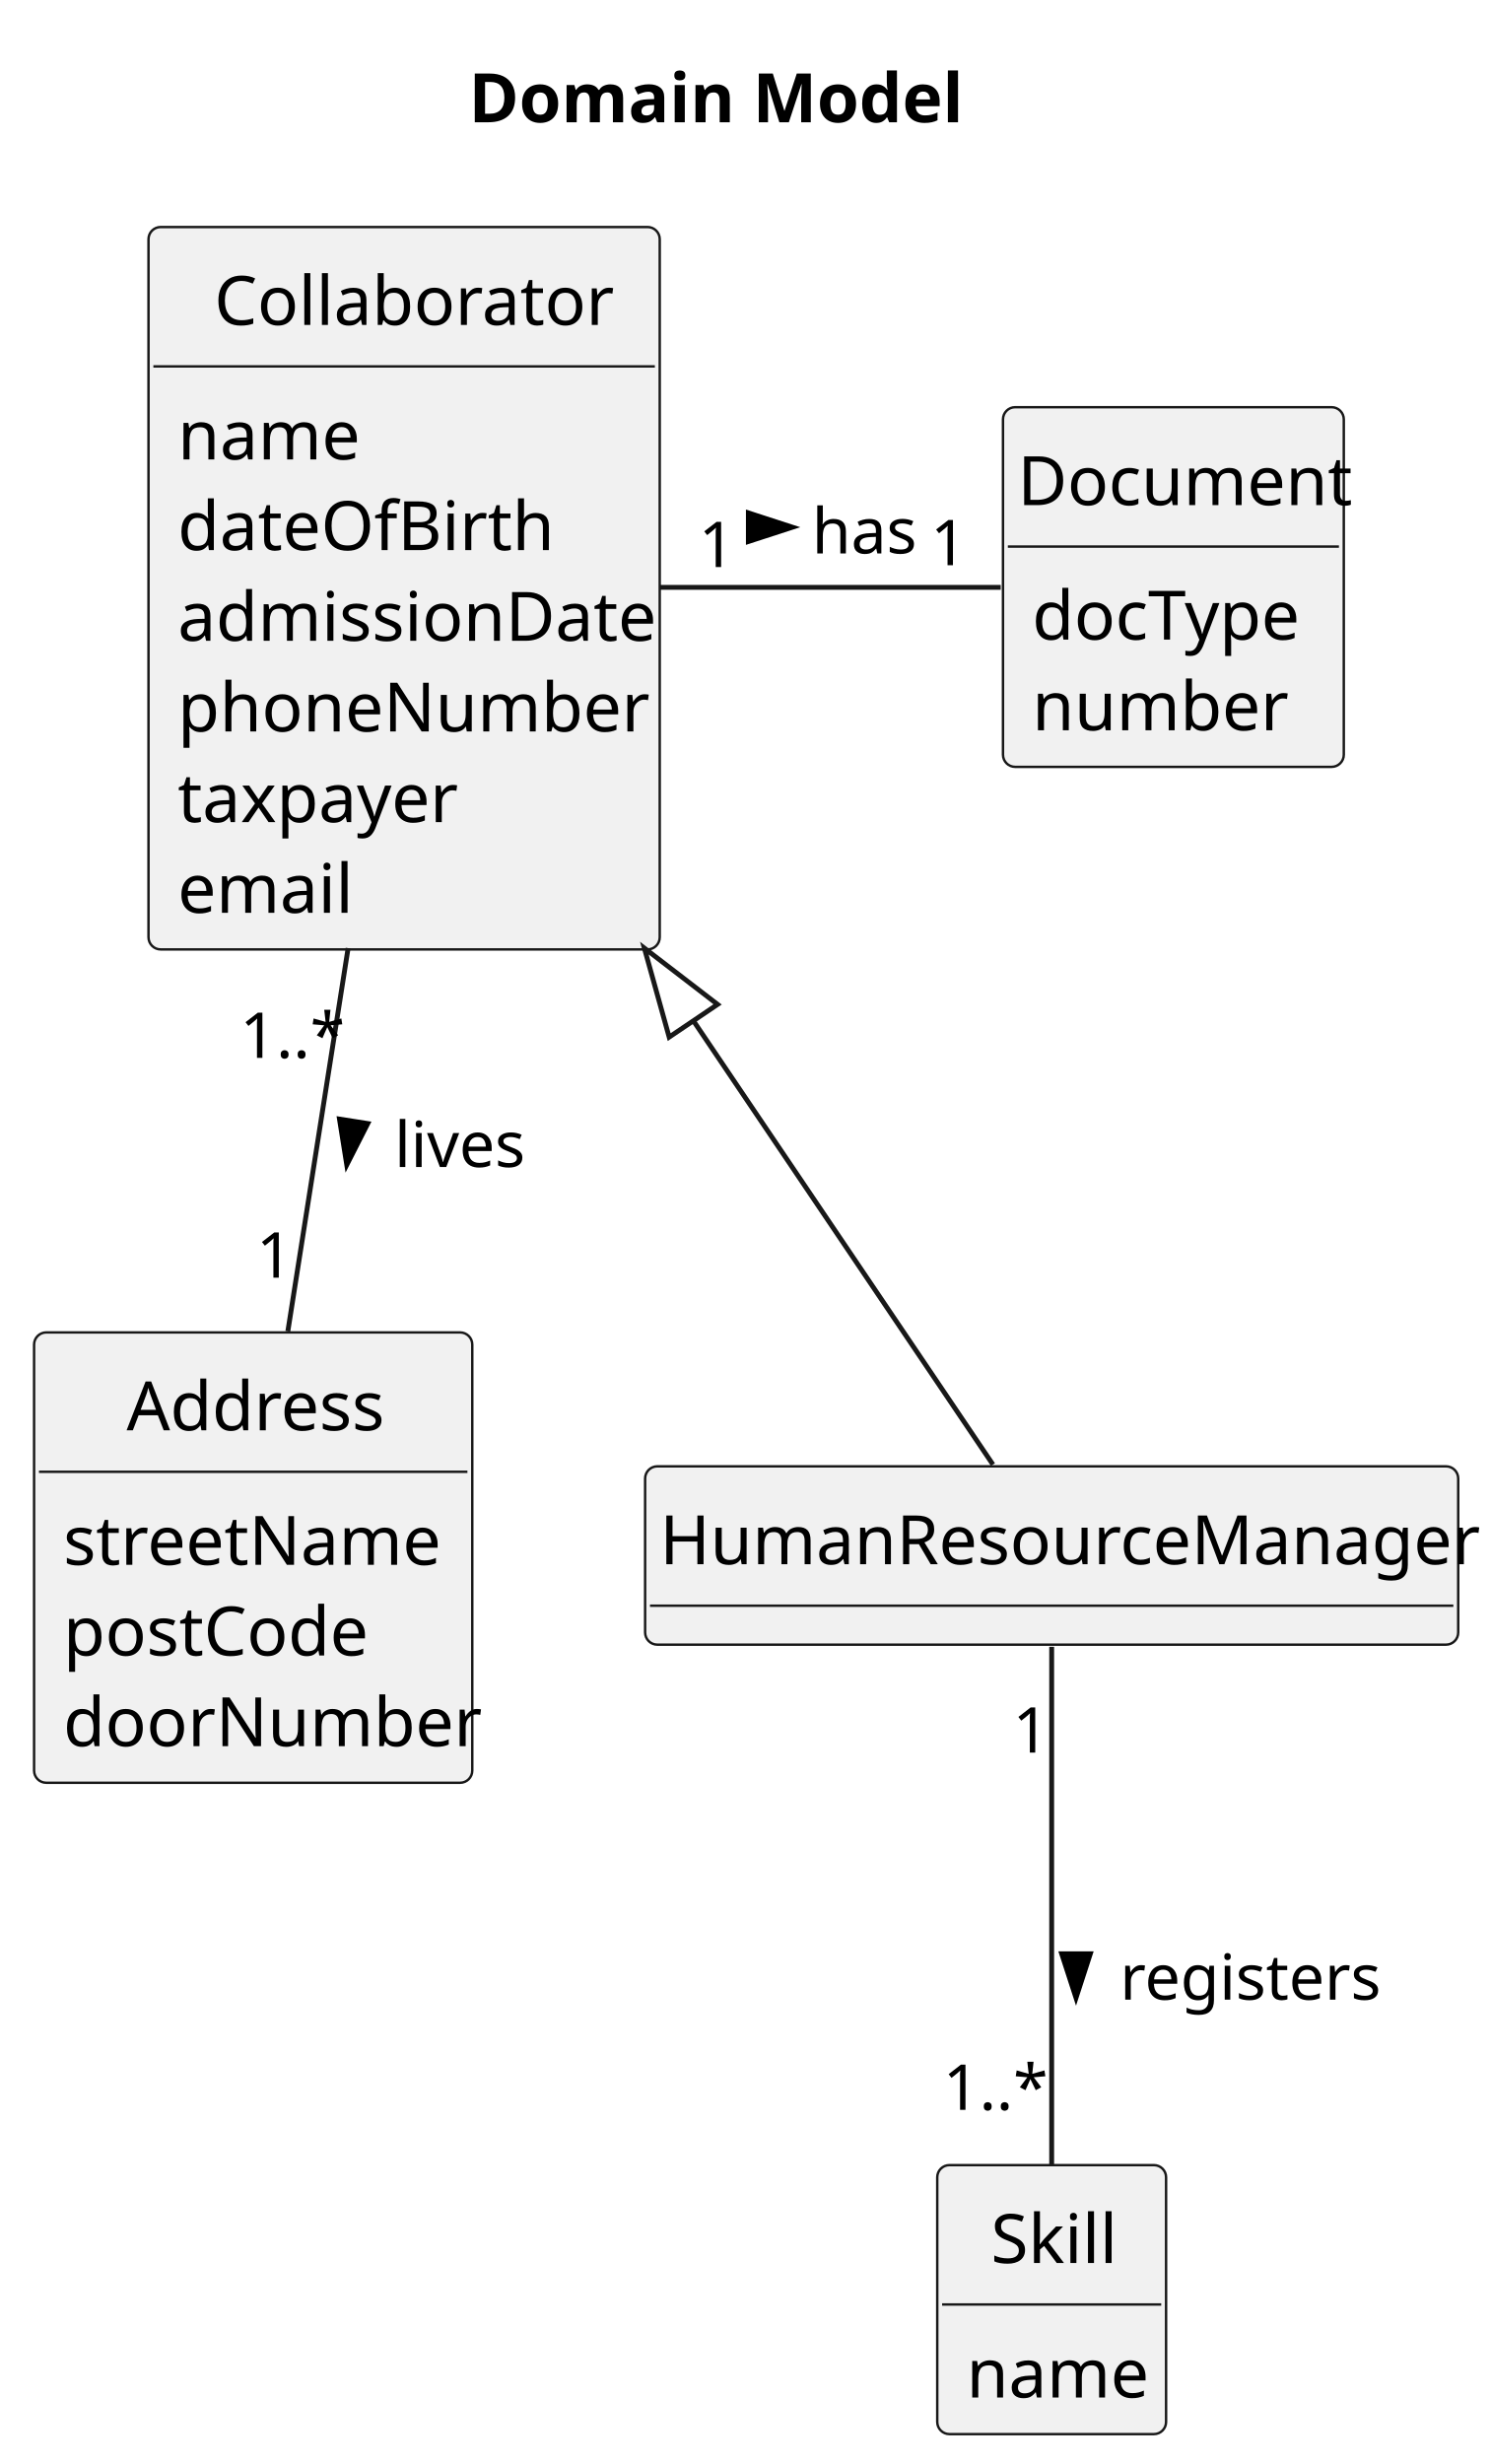
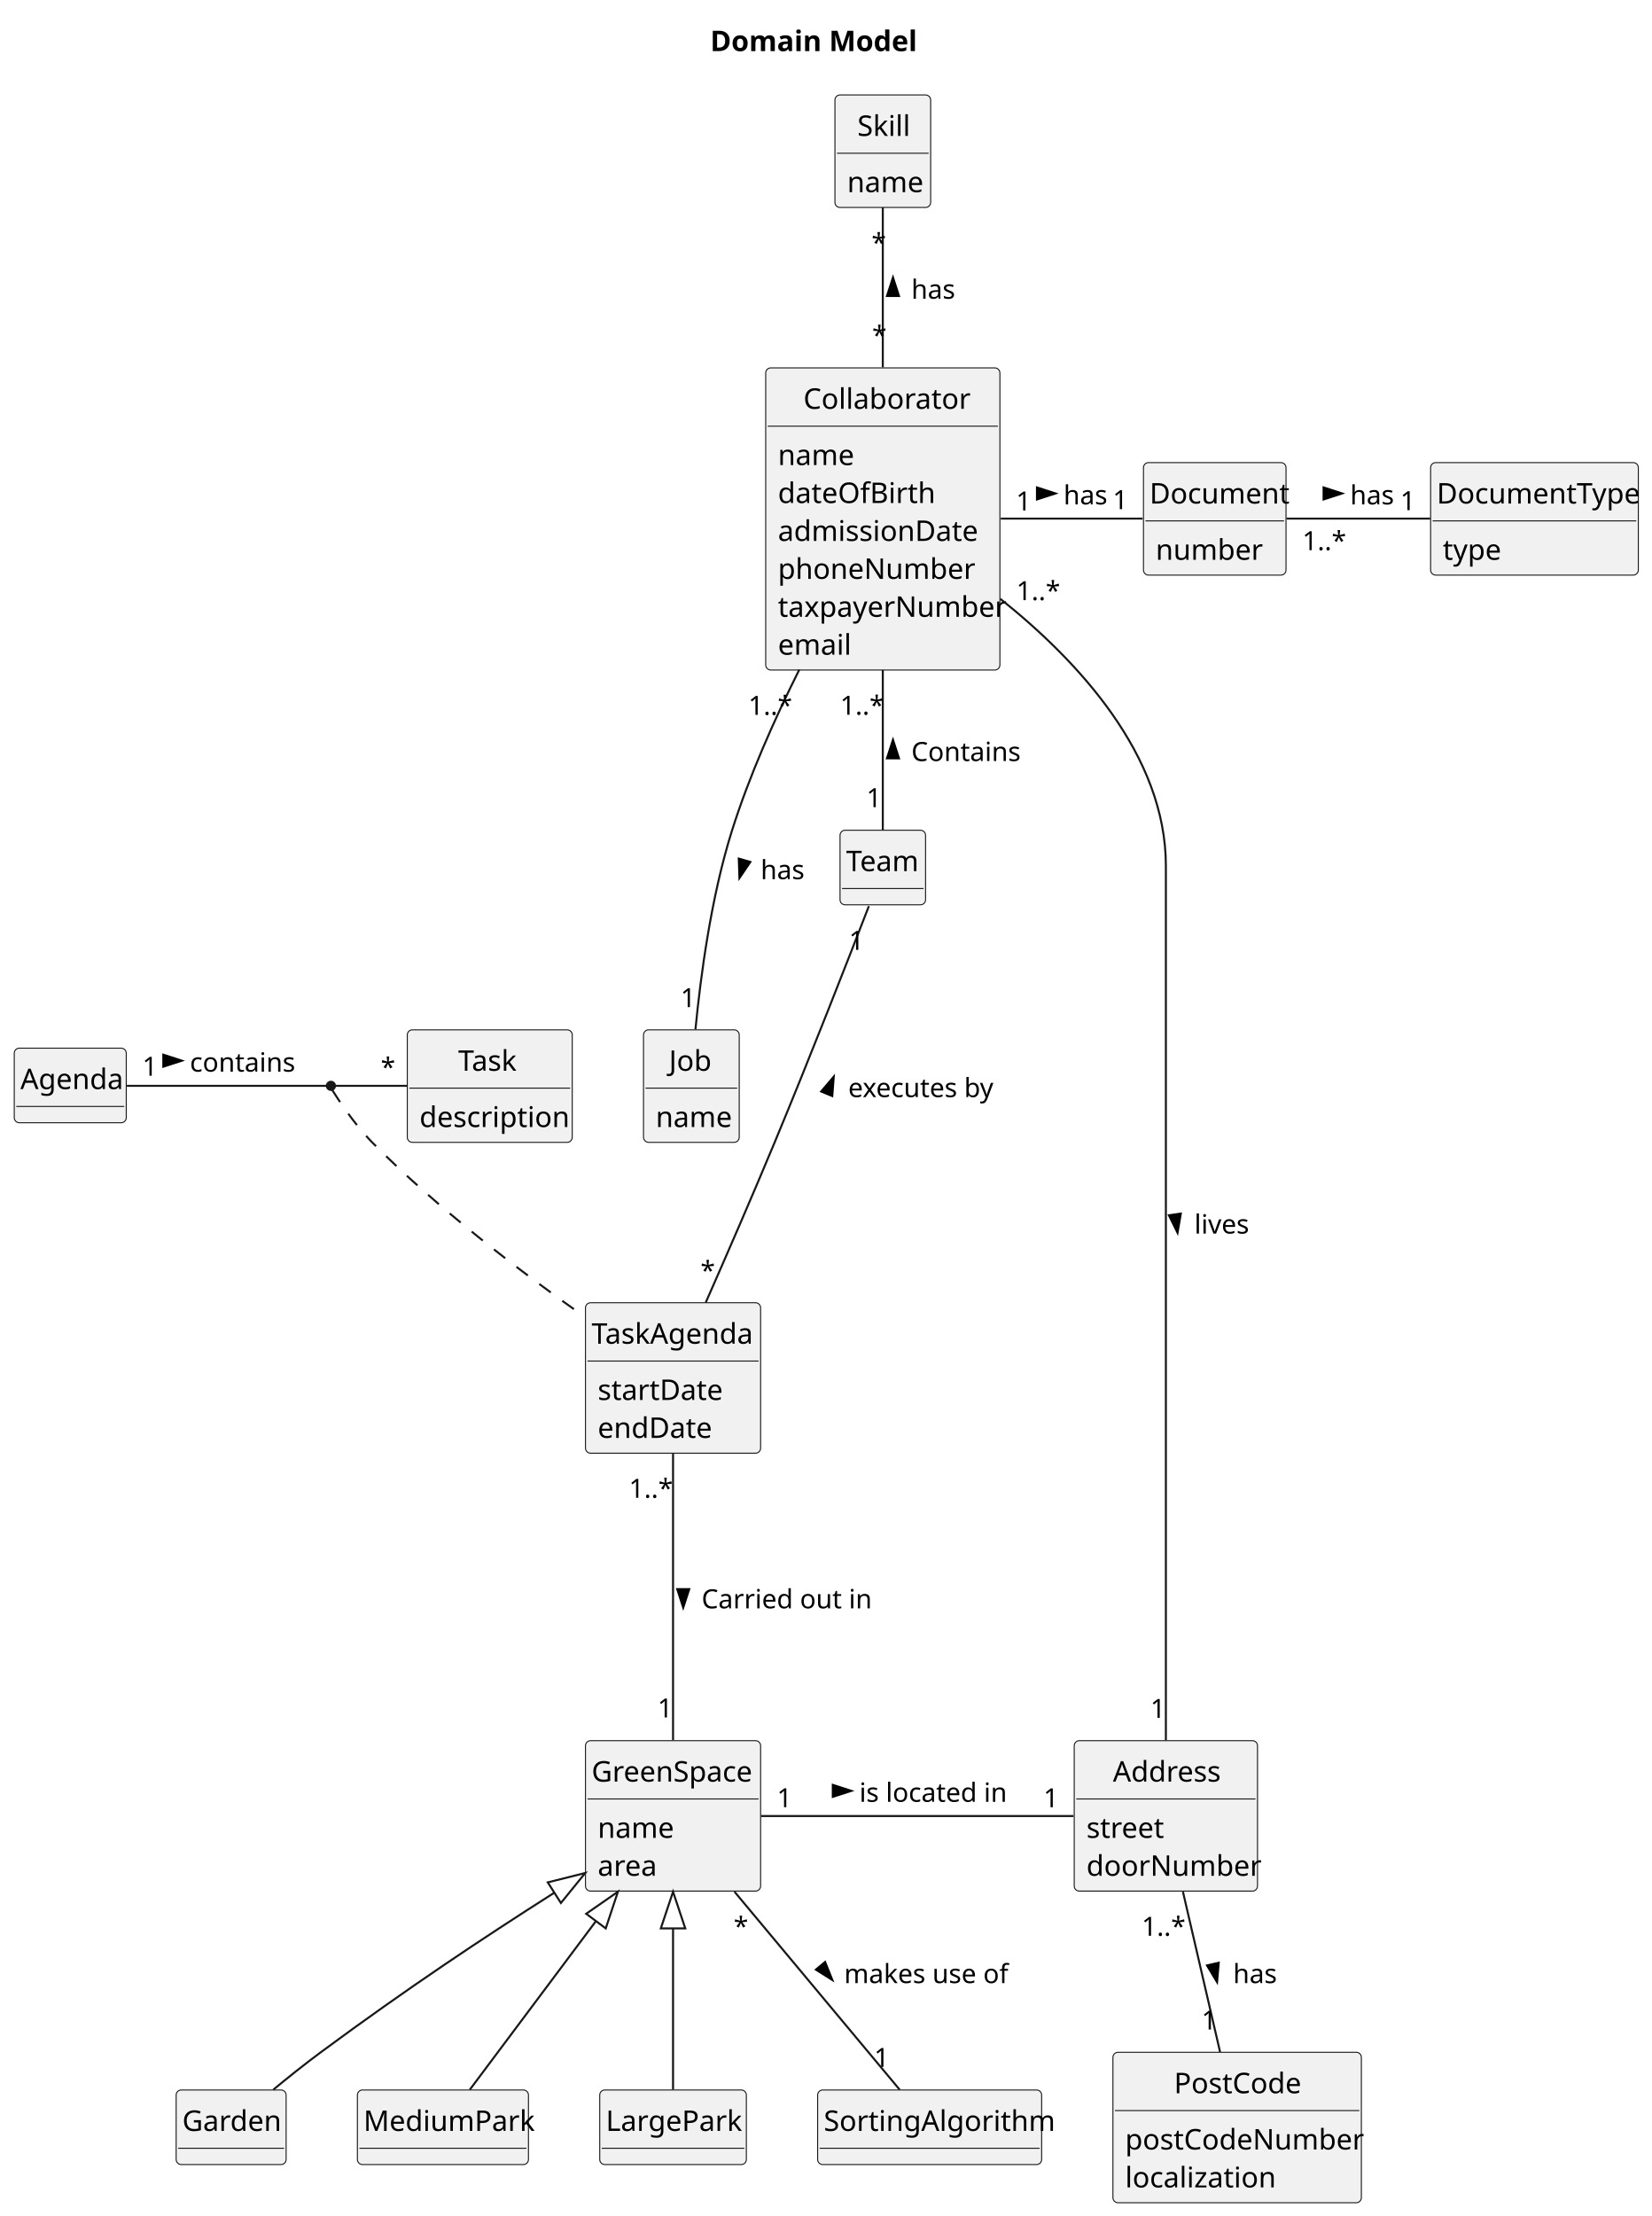
- <svg xmlns="http://www.w3.org/2000/svg" contentStyleType="text/css" height="506px" preserveAspectRatio="none" style="width:306px;height:506px;background:#FFFFFF;" version="1.1" viewBox="0 0 306 506" width="306px" zoomAndPan="magnify">
+ <svg xmlns="http://www.w3.org/2000/svg" contentStyleType="text/css" height="1088px" preserveAspectRatio="none" style="width:811px;height:1088px;background:#FFFFFF;" version="1.1" viewBox="0 0 811 1088" width="811px" zoomAndPan="magnify">
  <defs />
  <g>
-     <text fill="#000000" font-family="sans-serif" font-size="14" font-weight="bold" lengthAdjust="spacing" textLength="100" x="96.25" y="25.107">Domain Model</text>
+     <text fill="#000000" font-family="sans-serif" font-size="14" font-weight="bold" lengthAdjust="spacing" textLength="100" x="348.75" y="25.107">Domain Model</text>
    <g id="elem_Collaborator">
-       <rect codeLine="11" fill="#F1F1F1" height="148.348" id="Collaborator" rx="2.5" ry="2.5" style="stroke:#181818;stroke-width:0.5;" width="105" x="30.5" y="46.621" />
-       <text fill="#000000" font-family="sans-serif" font-size="14" lengthAdjust="spacing" textLength="78" x="44" y="66.728">Collaborator</text>
-       <line style="stroke:#181818;stroke-width:0.5;" x1="31.5" x2="134.5" y1="75.242" y2="75.242" />
-       <text fill="#000000" font-family="sans-serif" font-size="14" lengthAdjust="spacing" textLength="35" x="36.5" y="94.35">name</text>
-       <text fill="#000000" font-family="sans-serif" font-size="14" lengthAdjust="spacing" textLength="72" x="36.5" y="112.971">dateOfBirth</text>
-       <text fill="#000000" font-family="sans-serif" font-size="14" lengthAdjust="spacing" textLength="93" x="36.5" y="131.592">admissionDate</text>
-       <text fill="#000000" font-family="sans-serif" font-size="14" lengthAdjust="spacing" textLength="89" x="36.5" y="150.213">phoneNumber</text>
-       <text fill="#000000" font-family="sans-serif" font-size="14" lengthAdjust="spacing" textLength="54" x="36.5" y="168.834">taxpayer</text>
-       <text fill="#000000" font-family="sans-serif" font-size="14" lengthAdjust="spacing" textLength="33" x="36.5" y="187.455">email</text>
+       <rect codeLine="10" fill="#F1F1F1" height="148.348" id="Collaborator" rx="2.5" ry="2.5" style="stroke:#181818;stroke-width:0.5;" width="115" x="376" y="180.621" />
+       <text fill="#000000" font-family="sans-serif" font-size="14" lengthAdjust="spacing" textLength="78" x="394.5" y="200.728">Collaborator</text>
+       <line style="stroke:#181818;stroke-width:0.5;" x1="377" x2="490" y1="209.242" y2="209.242" />
+       <text fill="#000000" font-family="sans-serif" font-size="14" lengthAdjust="spacing" textLength="35" x="382" y="228.35">name</text>
+       <text fill="#000000" font-family="sans-serif" font-size="14" lengthAdjust="spacing" textLength="72" x="382" y="246.971">dateOfBirth</text>
+       <text fill="#000000" font-family="sans-serif" font-size="14" lengthAdjust="spacing" textLength="93" x="382" y="265.592">admissionDate</text>
+       <text fill="#000000" font-family="sans-serif" font-size="14" lengthAdjust="spacing" textLength="89" x="382" y="284.213">phoneNumber</text>
+       <text fill="#000000" font-family="sans-serif" font-size="14" lengthAdjust="spacing" textLength="103" x="382" y="302.834">taxpayerNumber</text>
+       <text fill="#000000" font-family="sans-serif" font-size="14" lengthAdjust="spacing" textLength="33" x="382" y="321.455">email</text>
    </g>
    <g id="elem_Document">
-       <rect codeLine="20" fill="#F1F1F1" height="73.863" id="Document" rx="2.5" ry="2.5" style="stroke:#181818;stroke-width:0.5;" width="70" x="206" y="83.621" />
-       <text fill="#000000" font-family="sans-serif" font-size="14" lengthAdjust="spacing" textLength="64" x="209" y="103.728">Document</text>
-       <line style="stroke:#181818;stroke-width:0.5;" x1="207" x2="275" y1="112.242" y2="112.242" />
-       <text fill="#000000" font-family="sans-serif" font-size="14" lengthAdjust="spacing" textLength="55" x="212" y="131.35">docType</text>
-       <text fill="#000000" font-family="sans-serif" font-size="14" lengthAdjust="spacing" textLength="48" x="212" y="149.971">number</text>
+       <rect codeLine="19" fill="#F1F1F1" height="55.242" id="Document" rx="2.5" ry="2.5" style="stroke:#181818;stroke-width:0.5;" width="70" x="561.5" y="227.121" />
+       <text fill="#000000" font-family="sans-serif" font-size="14" lengthAdjust="spacing" textLength="64" x="564.5" y="247.228">Document</text>
+       <line style="stroke:#181818;stroke-width:0.5;" x1="562.5" x2="630.5" y1="255.742" y2="255.742" />
+       <text fill="#000000" font-family="sans-serif" font-size="14" lengthAdjust="spacing" textLength="48" x="567.5" y="274.85">number</text>
+     </g>
+     <g id="elem_DocumentType">
+       <rect codeLine="23" fill="#F1F1F1" height="55.242" id="DocumentType" rx="2.5" ry="2.5" style="stroke:#181818;stroke-width:0.5;" width="102" x="702.5" y="227.121" />
+       <text fill="#000000" font-family="sans-serif" font-size="14" lengthAdjust="spacing" textLength="96" x="705.5" y="247.228">DocumentType</text>
+       <line style="stroke:#181818;stroke-width:0.5;" x1="703.5" x2="803.5" y1="255.742" y2="255.742" />
+       <text fill="#000000" font-family="sans-serif" font-size="14" lengthAdjust="spacing" textLength="27" x="708.5" y="274.85">type</text>
    </g>
    <g id="elem_Address">
-       <rect codeLine="25" fill="#F1F1F1" height="92.484" id="Address" rx="2.5" ry="2.5" style="stroke:#181818;stroke-width:0.5;" width="90" x="7" y="273.621" />
-       <text fill="#000000" font-family="sans-serif" font-size="14" lengthAdjust="spacing" textLength="52" x="26" y="293.728">Address</text>
-       <line style="stroke:#181818;stroke-width:0.5;" x1="8" x2="96" y1="302.242" y2="302.242" />
-       <text fill="#000000" font-family="sans-serif" font-size="14" lengthAdjust="spacing" textLength="72" x="13" y="321.35">streetName</text>
-       <text fill="#000000" font-family="sans-serif" font-size="14" lengthAdjust="spacing" textLength="61" x="13" y="339.971">postCode</text>
-       <text fill="#000000" font-family="sans-serif" font-size="14" lengthAdjust="spacing" textLength="78" x="13" y="358.592">doorNumber</text>
-     </g>
-     <g id="elem_HumanResourceManager">
-       <rect codeLine="32" fill="#F1F1F1" height="36.621" id="HumanResourceManager" rx="2.5" ry="2.5" style="stroke:#181818;stroke-width:0.5;" width="167" x="132.5" y="301.121" />
-       <text fill="#000000" font-family="sans-serif" font-size="14" lengthAdjust="spacing" textLength="161" x="135.5" y="321.228">HumanResourceManager</text>
-       <line style="stroke:#181818;stroke-width:0.5;" x1="133.5" x2="298.5" y1="329.742" y2="329.742" />
+       <rect codeLine="27" fill="#F1F1F1" height="73.863" id="Address" rx="2.5" ry="2.5" style="stroke:#181818;stroke-width:0.5;" width="90" x="527.5" y="854.621" />
+       <text fill="#000000" font-family="sans-serif" font-size="14" lengthAdjust="spacing" textLength="52" x="546.5" y="874.729">Address</text>
+       <line style="stroke:#181818;stroke-width:0.5;" x1="528.5" x2="616.5" y1="883.242" y2="883.242" />
+       <text fill="#000000" font-family="sans-serif" font-size="14" lengthAdjust="spacing" textLength="36" x="533.5" y="902.35">street</text>
+       <text fill="#000000" font-family="sans-serif" font-size="14" lengthAdjust="spacing" textLength="78" x="533.5" y="920.971">doorNumber</text>
+     </g>
+     <g id="elem_PostCode">
+       <rect codeLine="32" fill="#F1F1F1" height="73.863" id="PostCode" rx="2.5" ry="2.5" style="stroke:#181818;stroke-width:0.5;" width="122" x="546.5" y="1007.621" />
+       <text fill="#000000" font-family="sans-serif" font-size="14" lengthAdjust="spacing" textLength="62" x="576.5" y="1027.728">PostCode</text>
+       <line style="stroke:#181818;stroke-width:0.5;" x1="547.5" x2="667.5" y1="1036.242" y2="1036.242" />
+       <text fill="#000000" font-family="sans-serif" font-size="14" lengthAdjust="spacing" textLength="110" x="552.5" y="1055.35">postCodeNumber</text>
+       <text fill="#000000" font-family="sans-serif" font-size="14" lengthAdjust="spacing" textLength="69" x="552.5" y="1073.971">localization</text>
    </g>
    <g id="elem_Skill">
-       <rect codeLine="35" fill="#F1F1F1" height="55.242" id="Skill" rx="2.5" ry="2.5" style="stroke:#181818;stroke-width:0.5;" width="47" x="192.5" y="444.621" />
-       <text fill="#000000" font-family="sans-serif" font-size="14" lengthAdjust="spacing" textLength="25" x="203.5" y="464.728">Skill</text>
-       <line style="stroke:#181818;stroke-width:0.5;" x1="193.5" x2="238.5" y1="473.242" y2="473.242" />
-       <text fill="#000000" font-family="sans-serif" font-size="14" lengthAdjust="spacing" textLength="35" x="198.5" y="492.35">name</text>
+       <rect codeLine="37" fill="#F1F1F1" height="55.242" id="Skill" rx="2.5" ry="2.5" style="stroke:#181818;stroke-width:0.5;" width="47" x="410" y="46.621" />
+       <text fill="#000000" font-family="sans-serif" font-size="14" lengthAdjust="spacing" textLength="25" x="421" y="66.728">Skill</text>
+       <line style="stroke:#181818;stroke-width:0.5;" x1="411" x2="456" y1="75.242" y2="75.242" />
+       <text fill="#000000" font-family="sans-serif" font-size="14" lengthAdjust="spacing" textLength="35" x="416" y="94.35">name</text>
+     </g>
+     <g id="elem_Job">
+       <rect codeLine="41" fill="#F1F1F1" height="55.242" id="Job" rx="2.5" ry="2.5" style="stroke:#181818;stroke-width:0.5;" width="47" x="316" y="505.621" />
+       <text fill="#000000" font-family="sans-serif" font-size="14" lengthAdjust="spacing" textLength="22" x="328.5" y="525.729">Job</text>
+       <line style="stroke:#181818;stroke-width:0.5;" x1="317" x2="362" y1="534.242" y2="534.242" />
+       <text fill="#000000" font-family="sans-serif" font-size="14" lengthAdjust="spacing" textLength="35" x="322" y="553.35">name</text>
+     </g>
+     <g id="elem_Team">
+       <rect codeLine="45" fill="#F1F1F1" height="36.621" id="Team" rx="2.5" ry="2.5" style="stroke:#181818;stroke-width:0.5;" width="42" x="412.5" y="407.621" />
+       <text fill="#000000" font-family="sans-serif" font-size="14" lengthAdjust="spacing" textLength="36" x="415.5" y="427.728">Team</text>
+       <line style="stroke:#181818;stroke-width:0.5;" x1="413.5" x2="453.5" y1="436.242" y2="436.242" />
+     </g>
+     <g id="elem_GreenSpace">
+       <rect codeLine="48" fill="#F1F1F1" height="73.863" id="GreenSpace" rx="2.5" ry="2.5" style="stroke:#181818;stroke-width:0.5;" width="86" x="287.5" y="854.621" />
+       <text fill="#000000" font-family="sans-serif" font-size="14" lengthAdjust="spacing" textLength="80" x="290.5" y="874.729">GreenSpace</text>
+       <line style="stroke:#181818;stroke-width:0.5;" x1="288.5" x2="372.5" y1="883.242" y2="883.242" />
+       <text fill="#000000" font-family="sans-serif" font-size="14" lengthAdjust="spacing" textLength="35" x="293.5" y="902.35">name</text>
+       <text fill="#000000" font-family="sans-serif" font-size="14" lengthAdjust="spacing" textLength="29" x="293.5" y="920.971">area</text>
+     </g>
+     <g id="elem_TaskAgenda">
+       <rect codeLine="53" fill="#F1F1F1" height="73.863" id="TaskAgenda" rx="2.5" ry="2.5" style="stroke:#181818;stroke-width:0.5;" width="86" x="287.5" y="639.621" />
+       <text fill="#000000" font-family="sans-serif" font-size="14" lengthAdjust="spacing" textLength="80" x="290.5" y="659.729">TaskAgenda</text>
+       <line style="stroke:#181818;stroke-width:0.5;" x1="288.5" x2="372.5" y1="668.242" y2="668.242" />
+       <text fill="#000000" font-family="sans-serif" font-size="14" lengthAdjust="spacing" textLength="58" x="293.5" y="687.35">startDate</text>
+       <text fill="#000000" font-family="sans-serif" font-size="14" lengthAdjust="spacing" textLength="54" x="293.5" y="705.971">endDate</text>
+     </g>
+     <g id="elem_Task">
+       <rect codeLine="58" fill="#F1F1F1" height="55.242" id="Task" rx="2.5" ry="2.5" style="stroke:#181818;stroke-width:0.5;" width="81" x="200" y="505.621" />
+       <text fill="#000000" font-family="sans-serif" font-size="14" lengthAdjust="spacing" textLength="31" x="225" y="525.729">Task</text>
+       <line style="stroke:#181818;stroke-width:0.5;" x1="201" x2="280" y1="534.242" y2="534.242" />
+       <text fill="#000000" font-family="sans-serif" font-size="14" lengthAdjust="spacing" textLength="69" x="206" y="553.35">description</text>
+     </g>
+     <g id="elem_Agenda">
+       <rect codeLine="62" fill="#F1F1F1" height="36.621" id="Agenda" rx="2.5" ry="2.5" style="stroke:#181818;stroke-width:0.5;" width="55" x="7" y="514.621" />
+       <text fill="#000000" font-family="sans-serif" font-size="14" lengthAdjust="spacing" textLength="49" x="10" y="534.729">Agenda</text>
+       <line style="stroke:#181818;stroke-width:0.5;" x1="8" x2="61" y1="543.242" y2="543.242" />
+     </g>
+     <g id="elem_Garden">
+       <rect fill="#F1F1F1" height="36.621" id="Garden" rx="2.5" ry="2.5" style="stroke:#181818;stroke-width:0.5;" width="54" x="86.5" y="1026.121" />
+       <text fill="#000000" font-family="sans-serif" font-size="14" lengthAdjust="spacing" textLength="48" x="89.5" y="1046.228">Garden</text>
+       <line style="stroke:#181818;stroke-width:0.5;" x1="87.5" x2="139.5" y1="1054.742" y2="1054.742" />
+     </g>
+     <g id="elem_MediumPark">
+       <rect fill="#F1F1F1" height="36.621" id="MediumPark" rx="2.5" ry="2.5" style="stroke:#181818;stroke-width:0.5;" width="84" x="175.5" y="1026.121" />
+       <text fill="#000000" font-family="sans-serif" font-size="14" lengthAdjust="spacing" textLength="78" x="178.5" y="1046.228">MediumPark</text>
+       <line style="stroke:#181818;stroke-width:0.5;" x1="176.5" x2="258.5" y1="1054.742" y2="1054.742" />
+     </g>
+     <g id="elem_LargePark">
+       <rect fill="#F1F1F1" height="36.621" id="LargePark" rx="2.5" ry="2.5" style="stroke:#181818;stroke-width:0.5;" width="72" x="294.5" y="1026.121" />
+       <text fill="#000000" font-family="sans-serif" font-size="14" lengthAdjust="spacing" textLength="66" x="297.5" y="1046.228">LargePark</text>
+       <line style="stroke:#181818;stroke-width:0.5;" x1="295.5" x2="365.5" y1="1054.742" y2="1054.742" />
+     </g>
+     <g id="elem_SortingAlgorithm">
+       <rect fill="#F1F1F1" height="36.621" id="SortingAlgorithm" rx="2.5" ry="2.5" style="stroke:#181818;stroke-width:0.5;" width="110" x="401.5" y="1026.121" />
+       <text fill="#000000" font-family="sans-serif" font-size="14" lengthAdjust="spacing" textLength="104" x="404.5" y="1046.228">SortingAlgorithm</text>
+       <line style="stroke:#181818;stroke-width:0.5;" x1="402.5" x2="510.5" y1="1054.742" y2="1054.742" />
+     </g>
+     <ellipse cx="162.5" cy="533.121" fill="#181818" rx="2" ry="2" style="stroke:#181818;stroke-width:1.0;" />
+     <g id="link_Address_PostCode">
+       <path codeLine="65" d="M580.88,928.791 C586.4,952.611 593.61,983.671 599.12,1007.491 " fill="none" id="Address-PostCode" style="stroke:#181818;stroke-width:1.0;" />
+       <polygon fill="#000000" points="597.629,973.138,598.45,963.662,592.724,964.99,597.629,973.138" style="stroke:#000000;stroke-width:1.0;" />
+       <text fill="#000000" font-family="sans-serif" font-size="13" lengthAdjust="spacing" textLength="21" x="605.5" y="973.649">has</text>
+       <text fill="#000000" font-family="sans-serif" font-size="13" lengthAdjust="spacing" textLength="20" x="560.612" y="950.419">1..*</text>
+       <text fill="#000000" font-family="sans-serif" font-size="13" lengthAdjust="spacing" textLength="7" x="590.004" y="996.43">1</text>
+     </g>
+     <g id="link_Document_DocumentType">
+       <path codeLine="67" d="M631.73,254.621 C652.53,254.621 679.21,254.621 702.3,254.621 " fill="none" id="Document-DocumentType" style="stroke:#181818;stroke-width:1.0;" />
+       <polygon fill="#000000" points="659,242.267,649.955,239.328,649.955,245.206,659,242.267" style="stroke:#000000;stroke-width:1.0;" />
+       <text fill="#000000" font-family="sans-serif" font-size="13" lengthAdjust="spacing" textLength="21" x="663" y="247.649">has</text>
+       <text fill="#000000" font-family="sans-serif" font-size="13" lengthAdjust="spacing" textLength="20" x="639.504" y="270.115">1..*</text>
+       <text fill="#000000" font-family="sans-serif" font-size="13" lengthAdjust="spacing" textLength="7" x="687.608" y="250.458">1</text>
    </g>
    <g id="link_Collaborator_Document">
-       <path codeLine="39" d="M135.61,120.621 C158.59,120.621 184.94,120.621 205.54,120.621 " fill="none" id="Collaborator-Document" style="stroke:#181818;stroke-width:1.0;" />
-       <polygon fill="#000000" points="162.75,108.267,153.705,105.328,153.705,111.206,162.75,108.267" style="stroke:#000000;stroke-width:1.0;" />
-       <text fill="#000000" font-family="sans-serif" font-size="13" lengthAdjust="spacing" textLength="21" x="166.75" y="113.649">has</text>
-       <text fill="#000000" font-family="sans-serif" font-size="13" lengthAdjust="spacing" textLength="7" x="143.5" y="116.45">1</text>
-       <text fill="#000000" font-family="sans-serif" font-size="13" lengthAdjust="spacing" textLength="7" x="191.113" y="116.07">1</text>
-     </g>
-     <g id="link_Collaborator_Address">
-       <path codeLine="41" d="M71.5,194.701 C67.35,221.091 62.78,250.091 59.12,273.401 " fill="none" id="Collaborator-Address" style="stroke:#181818;stroke-width:1.0;" />
-       <polygon fill="#000000" points="71.223,239.206,75.532,230.727,69.725,229.814,71.223,239.206" style="stroke:#000000;stroke-width:1.0;" />
-       <text fill="#000000" font-family="sans-serif" font-size="13" lengthAdjust="spacing" textLength="25" x="81" y="239.649">lives</text>
-       <text fill="#000000" font-family="sans-serif" font-size="13" lengthAdjust="spacing" textLength="20" x="49.283" y="217.243">1..*</text>
-       <text fill="#000000" font-family="sans-serif" font-size="13" lengthAdjust="spacing" textLength="7" x="52.652" y="262.378">1</text>
-     </g>
-     <g id="link_Collaborator_HumanResourceManager">
-       <path codeLine="43" d="M142.412,209.62 C168.282,247.94 187.81,276.861 203.94,300.761 " fill="none" id="Collaborator-backto-HumanResourceManager" style="stroke:#181818;stroke-width:1.0;" />
-       <polygon fill="none" points="132.34,194.701,137.439,212.977,147.384,206.262,132.34,194.701" style="stroke:#181818;stroke-width:1.0;" />
-     </g>
-     <g id="link_HumanResourceManager_Skill">
-       <path codeLine="45" d="M216,338.181 C216,364.391 216,413.931 216,444.571 " fill="none" id="HumanResourceManager-Skill" style="stroke:#181818;stroke-width:1.0;" />
-       <polygon fill="#000000" points="221,410.267,223.939,401.221,218.061,401.221,221,410.267" style="stroke:#000000;stroke-width:1.0;" />
-       <text fill="#000000" font-family="sans-serif" font-size="13" lengthAdjust="spacing" textLength="50" x="230" y="410.649">registers</text>
-       <text fill="#000000" font-family="sans-serif" font-size="13" lengthAdjust="spacing" textLength="7" x="208.016" y="359.914">1</text>
-       <text fill="#000000" font-family="sans-serif" font-size="13" lengthAdjust="spacing" textLength="20" x="193.688" y="433.269">1..*</text>
+       <path codeLine="70" d="M491.43,254.621 C514.67,254.621 540.71,254.621 561.05,254.621 " fill="none" id="Collaborator-Document" style="stroke:#181818;stroke-width:1.0;" />
+       <polygon fill="#000000" points="518.25,242.267,509.205,239.328,509.205,245.206,518.25,242.267" style="stroke:#000000;stroke-width:1.0;" />
+       <text fill="#000000" font-family="sans-serif" font-size="13" lengthAdjust="spacing" textLength="21" x="522.25" y="247.649">has</text>
+       <text fill="#000000" font-family="sans-serif" font-size="13" lengthAdjust="spacing" textLength="7" x="498.917" y="250.61">1</text>
+       <text fill="#000000" font-family="sans-serif" font-size="13" lengthAdjust="spacing" textLength="7" x="546.382" y="249.981">1</text>
+     </g>
+     <g id="link_Collaborator_Job">
+       <path codeLine="71" d="M392.48,328.811 C380.26,353.251 367.9,381.031 359.5,407.621 C349.14,440.391 343.97,479.791 341.51,505.371 " fill="none" id="Collaborator-Job" style="stroke:#181818;stroke-width:1.0;" />
+       <polygon fill="#000000" points="363.113,431.07,368.446,423.195,362.798,421.565,363.113,431.07" style="stroke:#000000;stroke-width:1.0;" />
+       <text fill="#000000" font-family="sans-serif" font-size="13" lengthAdjust="spacing" textLength="21" x="373.5" y="431.649">has</text>
+       <text fill="#000000" font-family="sans-serif" font-size="13" lengthAdjust="spacing" textLength="20" x="367.458" y="350.976">1..*</text>
+       <text fill="#000000" font-family="sans-serif" font-size="13" lengthAdjust="spacing" textLength="7" x="334.184" y="494.475">1</text>
+     </g>
+     <g id="link_Address_Collaborator">
+       <path codeLine="72" d="M572.5,854.491 C572.5,834.121 572.5,808.201 572.5,785.121 C572.5,425.121 572.5,425.121 572.5,425.121 C572.5,370.891 529.43,324.511 491.24,294.051 " fill="none" id="Address-Collaborator" style="stroke:#181818;stroke-width:1.0;" />
+       <polygon fill="#000000" points="578.217,605.215,579.828,595.842,574.011,596.685,578.217,605.215" style="stroke:#000000;stroke-width:1.0;" />
+       <text fill="#000000" font-family="sans-serif" font-size="13" lengthAdjust="spacing" textLength="25" x="586.5" y="605.649">lives</text>
+       <text fill="#000000" font-family="sans-serif" font-size="13" lengthAdjust="spacing" textLength="7" x="564.877" y="843.43">1</text>
+       <text fill="#000000" font-family="sans-serif" font-size="13" lengthAdjust="spacing" textLength="20" x="499.072" y="294.652">1..*</text>
+     </g>
+     <g id="link_Skill_Collaborator">
+       <path codeLine="73" d="M433.5,101.841 C433.5,122.661 433.5,152.591 433.5,180.381 " fill="none" id="Skill-Collaborator" style="stroke:#181818;stroke-width:1.0;" />
+       <polygon fill="#000000" points="438.5,136.267,435.561,145.312,441.439,145.312,438.5,136.267" style="stroke:#000000;stroke-width:1.0;" />
+       <text fill="#000000" font-family="sans-serif" font-size="13" lengthAdjust="spacing" textLength="21" x="447.5" y="146.649">has</text>
+       <text fill="#000000" font-family="sans-serif" font-size="13" lengthAdjust="spacing" textLength="5" x="427.953" y="123.798">*</text>
+       <text fill="#000000" font-family="sans-serif" font-size="13" lengthAdjust="spacing" textLength="5" x="428.254" y="169.262">*</text>
+     </g>
+     <g id="link_Collaborator_Team">
+       <path codeLine="74" d="M433.5,328.981 C433.5,357.971 433.5,388.771 433.5,407.481 " fill="none" id="Collaborator-Team" style="stroke:#181818;stroke-width:1.0;" />
+       <polygon fill="#000000" points="438.5,363.267,435.561,372.312,441.439,372.312,438.5,363.267" style="stroke:#000000;stroke-width:1.0;" />
+       <text fill="#000000" font-family="sans-serif" font-size="13" lengthAdjust="spacing" textLength="51" x="447.5" y="373.649">Contains</text>
+       <text fill="#000000" font-family="sans-serif" font-size="13" lengthAdjust="spacing" textLength="20" x="412.547" y="350.904">1..*</text>
+       <text fill="#000000" font-family="sans-serif" font-size="13" lengthAdjust="spacing" textLength="7" x="425.428" y="396.3">1</text>
+     </g>
+     <g id="link_GreenSpace_Address">
+       <path codeLine="77" d="M373.76,891.621 C417,891.621 483.19,891.621 527.15,891.621 " fill="none" id="GreenSpace-Address" style="stroke:#181818;stroke-width:1.0;" />
+       <polygon fill="#000000" points="418,879.267,408.955,876.328,408.955,882.206,418,879.267" style="stroke:#000000;stroke-width:1.0;" />
+       <text fill="#000000" font-family="sans-serif" font-size="13" lengthAdjust="spacing" textLength="70" x="422" y="884.649">is located in</text>
+       <text fill="#000000" font-family="sans-serif" font-size="13" lengthAdjust="spacing" textLength="7" x="381.505" y="887.277">1</text>
+       <text fill="#000000" font-family="sans-serif" font-size="13" lengthAdjust="spacing" textLength="7" x="512.365" y="887.329">1</text>
+     </g>
+     <g id="link_GreenSpace_Garden">
+       <path codeLine="78" d="M272.208,929.261 C236.708,951.871 200.58,975.801 157.5,1007.621 C149.72,1013.371 141.45,1019.991 134.2,1025.981 " fill="none" id="GreenSpace-backto-Garden" style="stroke:#181818;stroke-width:1.0;" />
+       <polygon fill="none" points="287.39,919.591,268.985,924.2,275.431,934.321,287.39,919.591" style="stroke:#181818;stroke-width:1.0;" />
+     </g>
+     <g id="link_GreenSpace_MediumPark">
+       <path codeLine="79" d="M292.646,943.203 C269.666,973.913 248.45,1002.261 230.7,1025.981 " fill="none" id="GreenSpace-backto-MediumPark" style="stroke:#181818;stroke-width:1.0;" />
+       <polygon fill="none" points="303.43,928.791,287.842,939.608,297.45,946.798,303.43,928.791" style="stroke:#181818;stroke-width:1.0;" />
+     </g>
+     <g id="link_GreenSpace_LargePark">
+       <path codeLine="80" d="M330.5,946.791 C330.5,977.501 330.5,1002.261 330.5,1025.981 " fill="none" id="GreenSpace-backto-LargePark" style="stroke:#181818;stroke-width:1.0;" />
+       <polygon fill="none" points="330.5,928.791,324.5,946.791,336.5,946.791,330.5,928.791" style="stroke:#181818;stroke-width:1.0;" />
+     </g>
+     <g id="link_GreenSpace_SortingAlgorithm">
+       <path codeLine="81" d="M360.68,928.791 C386.31,959.501 421.99,1002.261 441.78,1025.981 " fill="none" id="GreenSpace-SortingAlgorithm" style="stroke:#181818;stroke-width:1.0;" />
+       <polygon fill="#000000" points="408.703,972.106,405.165,963.278,400.652,967.044,408.703,972.106" style="stroke:#000000;stroke-width:1.0;" />
+       <text fill="#000000" font-family="sans-serif" font-size="13" lengthAdjust="spacing" textLength="78" x="414.5" y="973.649">makes use of</text>
+       <text fill="#000000" font-family="sans-serif" font-size="13" lengthAdjust="spacing" textLength="5" x="360.264" y="950.419">*</text>
+       <text fill="#000000" font-family="sans-serif" font-size="13" lengthAdjust="spacing" textLength="7" x="429.2" y="1014.8">1</text>
+     </g>
+     <g id="link_TaskAgenda_GreenSpace">
+       <path codeLine="84" d="M330.5,713.751 C330.5,752.921 330.5,815.071 330.5,854.311 " fill="none" id="TaskAgenda-GreenSpace" style="stroke:#181818;stroke-width:1.0;" />
+       <polygon fill="#000000" points="335.5,789.267,338.439,780.221,332.561,780.221,335.5,789.267" style="stroke:#000000;stroke-width:1.0;" />
+       <text fill="#000000" font-family="sans-serif" font-size="13" lengthAdjust="spacing" textLength="77" x="344.5" y="789.649">Carried out in</text>
+       <text fill="#000000" font-family="sans-serif" font-size="13" lengthAdjust="spacing" textLength="20" x="308.844" y="735.372">1..*</text>
+       <text fill="#000000" font-family="sans-serif" font-size="13" lengthAdjust="spacing" textLength="7" x="322.877" y="843.218">1</text>
+     </g>
+     <g id="link_Team_TaskAgenda">
+       <path codeLine="86" d="M426.65,444.901 C416.72,470.561 397.64,519.401 380.5,560.621 C369.47,587.161 356.52,616.901 346.56,639.491 " fill="none" id="Team-TaskAgenda" style="stroke:#181818;stroke-width:1.0;" />
+       <polygon fill="#000000" points="409.403,528.643,403.243,535.889,408.678,538.126,409.403,528.643" style="stroke:#000000;stroke-width:1.0;" />
+       <text fill="#000000" font-family="sans-serif" font-size="13" lengthAdjust="spacing" textLength="71" x="416.5" y="538.649">executes by</text>
+       <text fill="#000000" font-family="sans-serif" font-size="13" lengthAdjust="spacing" textLength="7" x="416.868" y="466.351">1</text>
+       <text fill="#000000" font-family="sans-serif" font-size="13" lengthAdjust="spacing" textLength="5" x="343.975" y="628.43">*</text>
+     </g>
+     <g id="link_Agenda_apoint33">
+       <path d="M62.27,533.121 C95.8,533.121 149.11,533.121 160.37,533.121 " fill="none" id="Agenda-apoint33" style="stroke:#181818;stroke-width:1.0;" />
+       <polygon fill="#000000" points="89.25,520.767,80.205,517.828,80.205,523.706,89.25,520.767" style="stroke:#000000;stroke-width:1.0;" />
+       <text fill="#000000" font-family="sans-serif" font-size="13" lengthAdjust="spacing" textLength="49" x="93.25" y="526.149">contains</text>
+       <text fill="#000000" font-family="sans-serif" font-size="13" lengthAdjust="spacing" textLength="7" x="69.892" y="528.159">1</text>
+     </g>
+     <g id="link_apoint33_Task">
+       <path d="M164.63,533.121 C176.39,533.121 188.14,533.121 199.9,533.121 " fill="none" id="apoint33-Task" style="stroke:#181818;stroke-width:1.0;" />
+       <text fill="#000000" font-family="sans-serif" font-size="13" lengthAdjust="spacing" textLength="5" x="186.953" y="528.587">*</text>
+     </g>
+     <g id="link_apoint33_TaskAgenda">
+       <path d="M163.17,535.211 C165.53,538.981 173.76,551.751 182.5,560.621 C214.71,593.291 256.34,624.861 287.24,646.631 " fill="none" id="apoint33-TaskAgenda" style="stroke:#181818;stroke-width:1.0;stroke-dasharray:7.0,7.0;" />
    </g>
  </g>
</svg>
